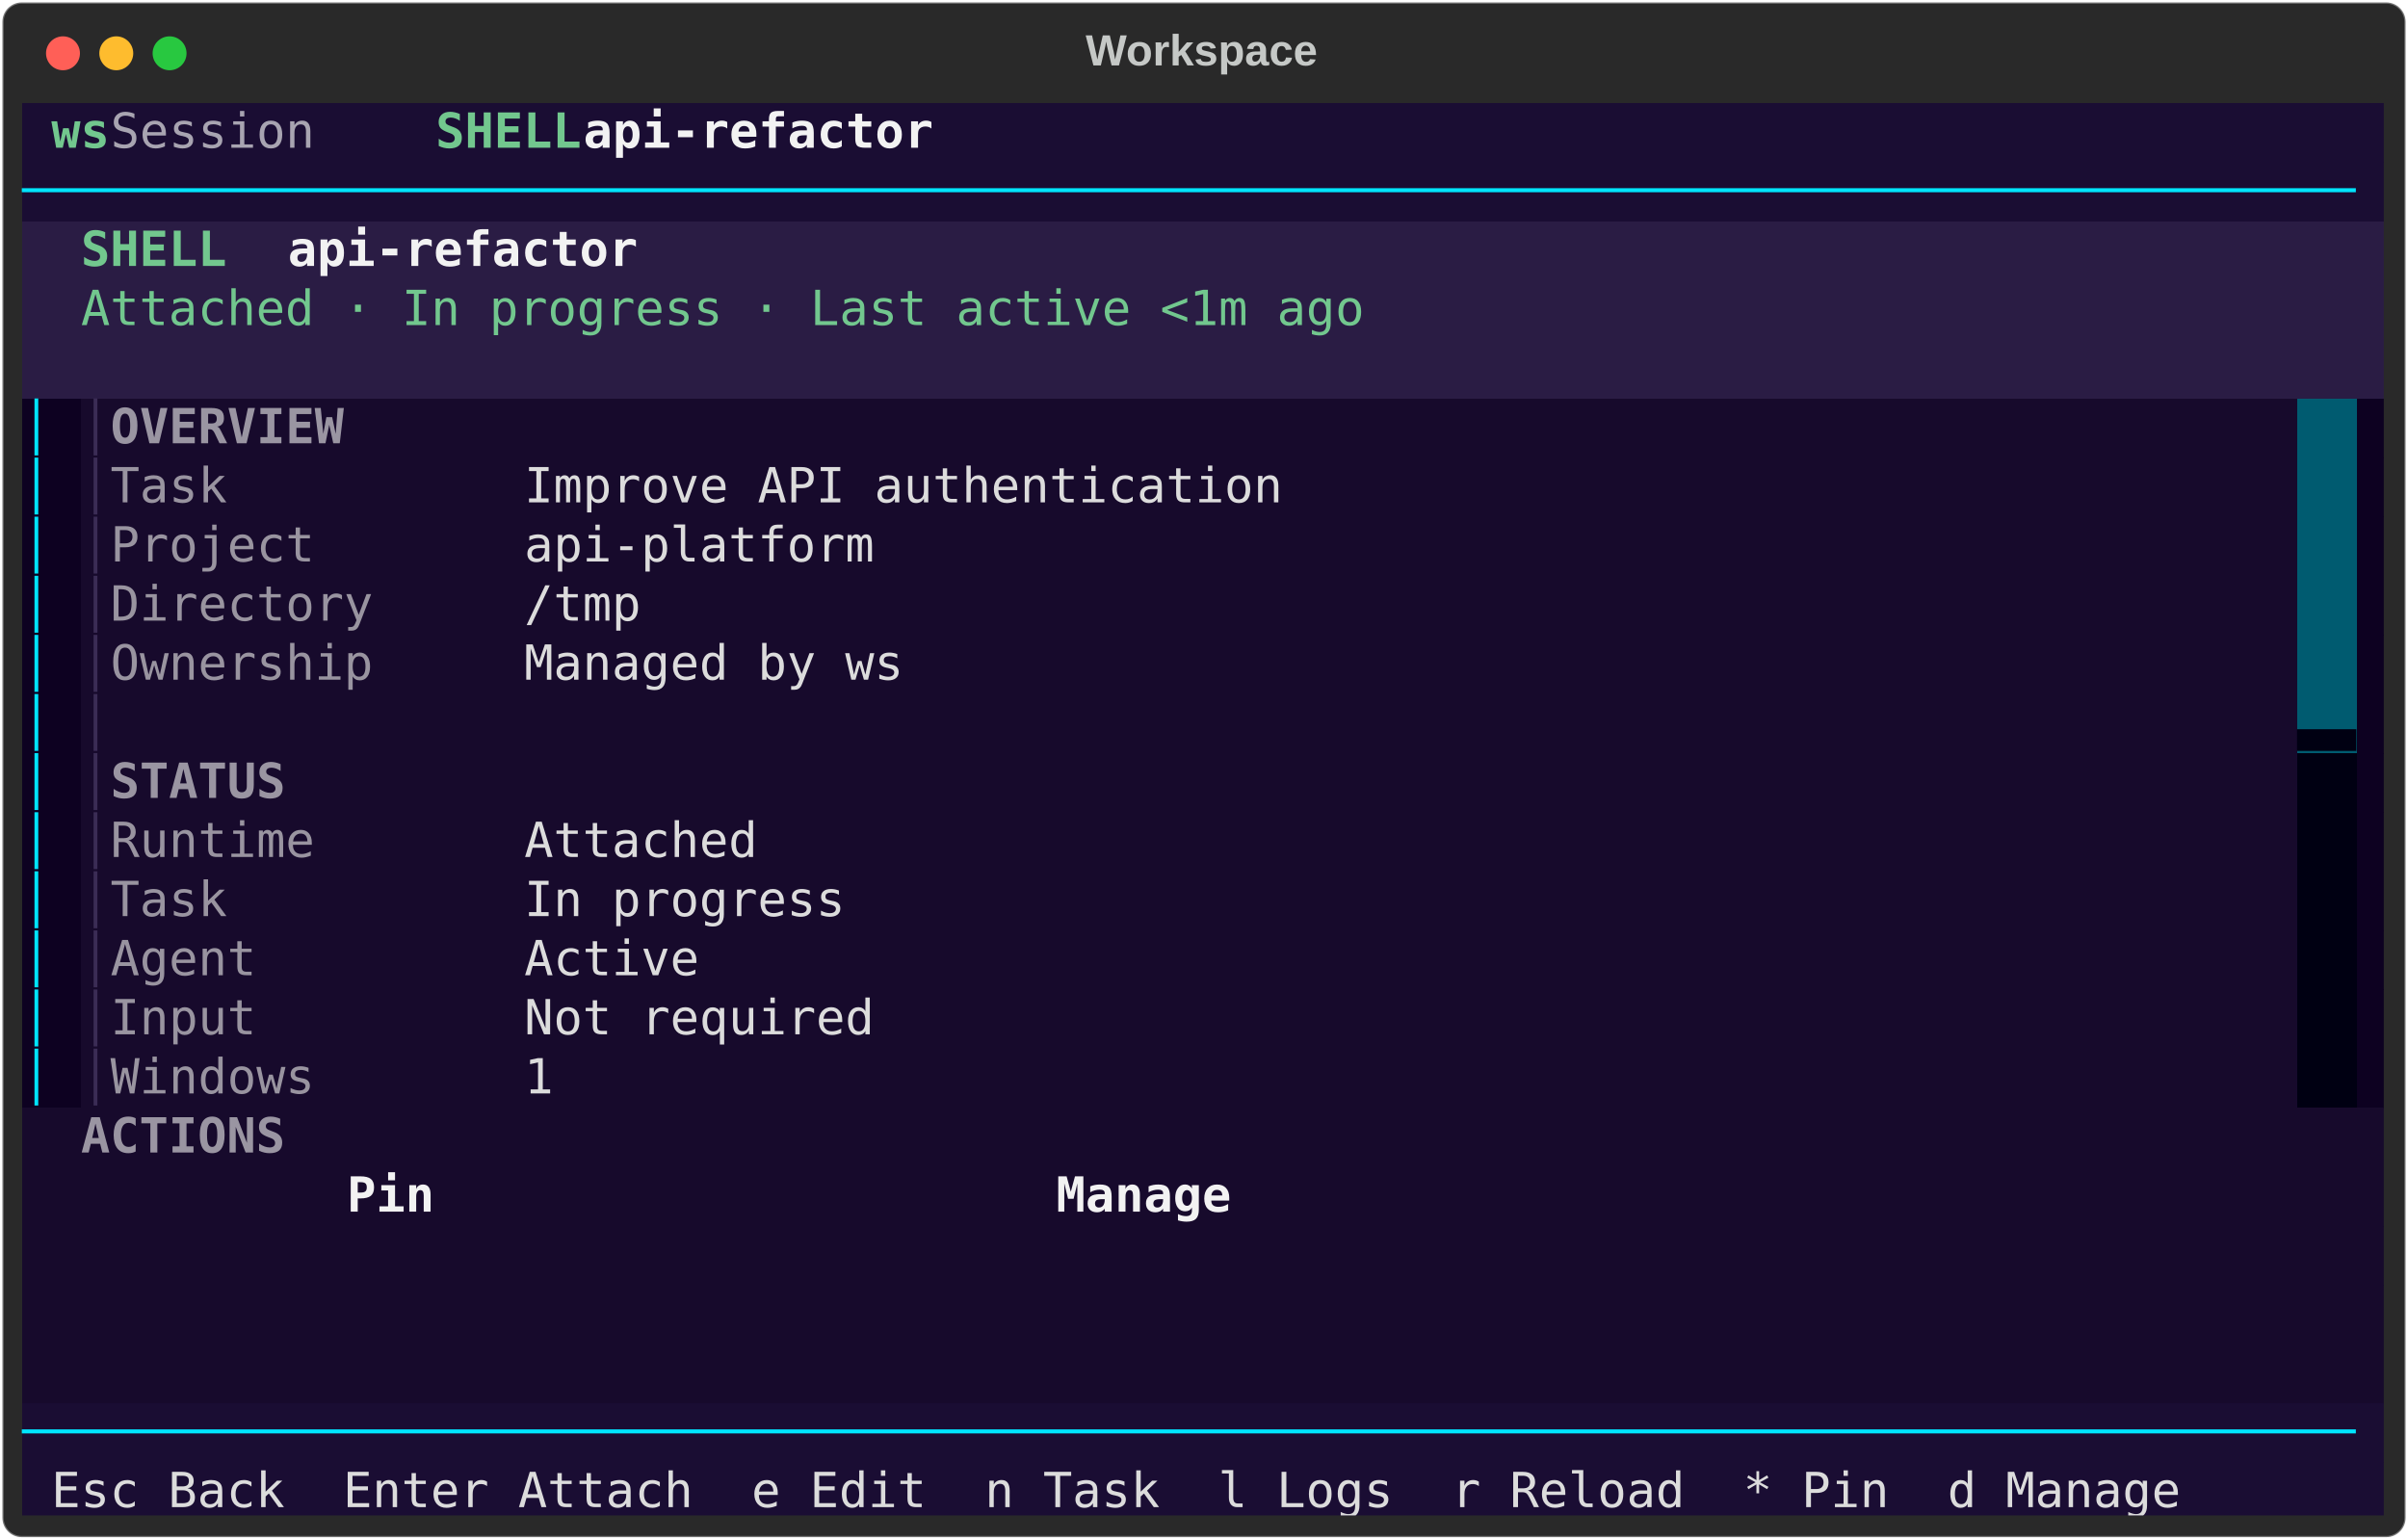
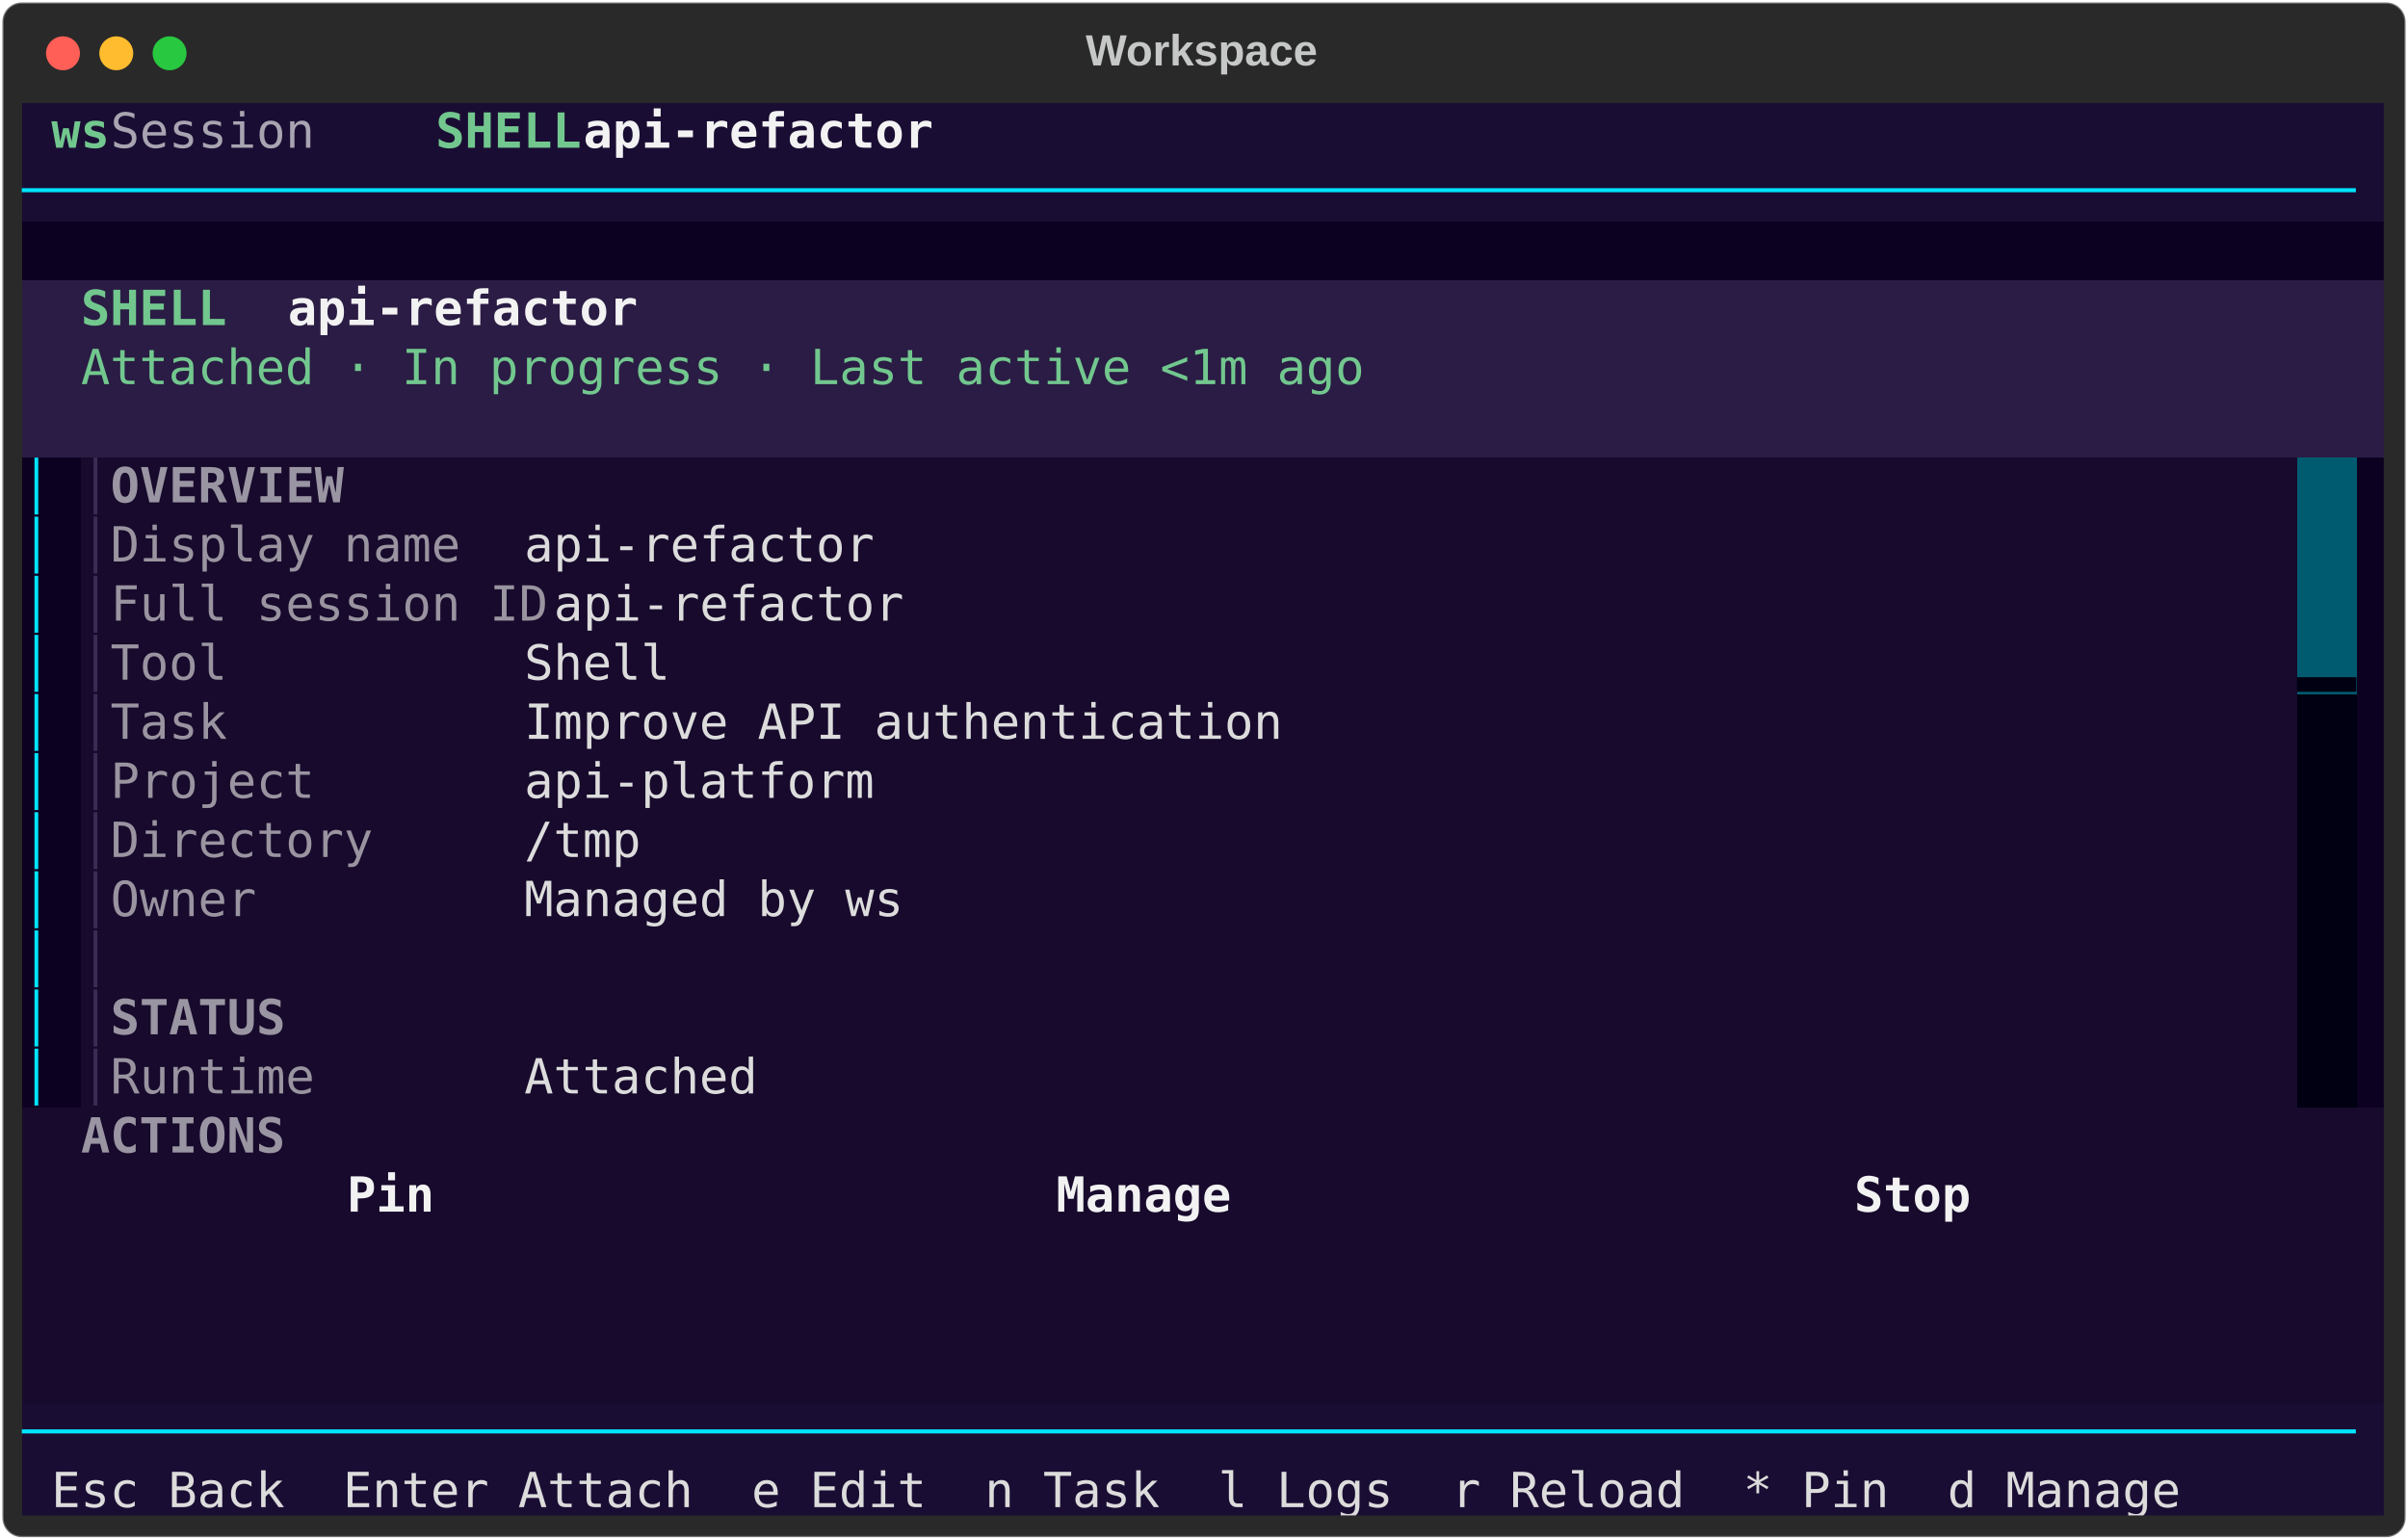
<svg xmlns="http://www.w3.org/2000/svg" class="rich-terminal" viewBox="0 0 994 635.6">
  <style>

    @font-face {
        font-family: "Fira Code";
        src: local("FiraCode-Regular"),
                url("https://cdnjs.cloudflare.com/ajax/libs/firacode/6.2.0/woff2/FiraCode-Regular.woff2") format("woff2"),
                url("https://cdnjs.cloudflare.com/ajax/libs/firacode/6.2.0/woff/FiraCode-Regular.woff") format("woff");
        font-style: normal;
        font-weight: 400;
    }
    @font-face {
        font-family: "Fira Code";
        src: local("FiraCode-Bold"),
                url("https://cdnjs.cloudflare.com/ajax/libs/firacode/6.2.0/woff2/FiraCode-Bold.woff2") format("woff2"),
                url("https://cdnjs.cloudflare.com/ajax/libs/firacode/6.2.0/woff/FiraCode-Bold.woff") format("woff");
        font-style: bold;
        font-weight: 700;
    }

    .terminal-matrix {
        font-family: Fira Code, monospace;
        font-size: 20px;
        line-height: 24.4px;
        font-variant-east-asian: full-width;
    }

    .terminal-title {
        font-size: 18px;
        font-weight: bold;
        font-family: arial;
    }

    .terminal-r1 { fill: #c5c8c6 }
.terminal-r2 { fill: #72c78e;font-weight: bold }
.terminal-r3 { fill: #a8a4b1 }
.terminal-r4 { fill: #f2f2f2;font-weight: bold }
.terminal-r5 { fill: #00e5ff }
.terminal-r6 { fill: #72c78e }
.terminal-r7 { fill: #f2f2f2 }
.terminal-r8 { fill: #3b2c55 }
.terminal-r9 { fill: #9a95a2;font-weight: bold }
.terminal-r10 { fill: #0d0121 }
.terminal-r11 { fill: #9994a0 }
.terminal-r12 { fill: #dcdcdc }
.terminal-r13 { fill: #000012 }
+ .terminal-r14 { fill: #e8b44c }
    </style>
  <defs>
    <clipPath id="terminal-clip-terminal">
      <rect x="0" y="0" width="975.0" height="584.6" />
    </clipPath>
    <clipPath id="terminal-line-0">
      <rect x="0" y="1.5" width="976" height="24.65" />
    </clipPath>
    <clipPath id="terminal-line-1">
      <rect x="0" y="25.9" width="976" height="24.65" />
    </clipPath>
    <clipPath id="terminal-line-2">
      <rect x="0" y="50.3" width="976" height="24.65" />
    </clipPath>
    <clipPath id="terminal-line-3">
      <rect x="0" y="74.7" width="976" height="24.65" />
    </clipPath>
    <clipPath id="terminal-line-4">
      <rect x="0" y="99.1" width="976" height="24.65" />
    </clipPath>
    <clipPath id="terminal-line-5">
      <rect x="0" y="123.5" width="976" height="24.65" />
    </clipPath>
    <clipPath id="terminal-line-6">
      <rect x="0" y="147.9" width="976" height="24.65" />
    </clipPath>
    <clipPath id="terminal-line-7">
      <rect x="0" y="172.3" width="976" height="24.65" />
    </clipPath>
    <clipPath id="terminal-line-8">
      <rect x="0" y="196.7" width="976" height="24.65" />
    </clipPath>
    <clipPath id="terminal-line-9">
      <rect x="0" y="221.1" width="976" height="24.65" />
    </clipPath>
    <clipPath id="terminal-line-10">
      <rect x="0" y="245.5" width="976" height="24.65" />
    </clipPath>
    <clipPath id="terminal-line-11">
      <rect x="0" y="269.9" width="976" height="24.65" />
    </clipPath>
    <clipPath id="terminal-line-12">
      <rect x="0" y="294.3" width="976" height="24.65" />
    </clipPath>
    <clipPath id="terminal-line-13">
      <rect x="0" y="318.7" width="976" height="24.65" />
    </clipPath>
    <clipPath id="terminal-line-14">
      <rect x="0" y="343.1" width="976" height="24.65" />
    </clipPath>
    <clipPath id="terminal-line-15">
      <rect x="0" y="367.5" width="976" height="24.65" />
    </clipPath>
    <clipPath id="terminal-line-16">
      <rect x="0" y="391.9" width="976" height="24.65" />
    </clipPath>
    <clipPath id="terminal-line-17">
      <rect x="0" y="416.3" width="976" height="24.65" />
    </clipPath>
    <clipPath id="terminal-line-18">
      <rect x="0" y="440.7" width="976" height="24.65" />
    </clipPath>
    <clipPath id="terminal-line-19">
      <rect x="0" y="465.1" width="976" height="24.65" />
    </clipPath>
    <clipPath id="terminal-line-20">
      <rect x="0" y="489.5" width="976" height="24.65" />
    </clipPath>
    <clipPath id="terminal-line-21">
      <rect x="0" y="513.9" width="976" height="24.65" />
    </clipPath>
    <clipPath id="terminal-line-22">
      <rect x="0" y="538.3" width="976" height="24.65" />
    </clipPath>
  </defs>
  <rect fill="#292929" stroke="rgba(255,255,255,0.35)" stroke-width="1" x="1" y="1" width="992" height="633.6" rx="8" />
  <text class="terminal-title" fill="#c5c8c6" text-anchor="middle" x="496" y="27">Workspace</text>
  <g transform="translate(26,22)">
    <circle cx="0" cy="0" r="7" fill="#ff5f57" />
    <circle cx="22" cy="0" r="7" fill="#febc2e" />
    <circle cx="44" cy="0" r="7" fill="#28c840" />
  </g>
  <g transform="translate(9, 41)" clip-path="url(#terminal-clip-terminal)">
    <rect fill="#1a0d33" x="0" y="1.5" width="12.2" height="24.65" shape-rendering="crispEdges" />
    <rect fill="#1a0d33" x="12.2" y="1.5" width="24.4" height="24.65" shape-rendering="crispEdges" />
    <rect fill="#1a0d33" x="36.6" y="1.5" width="134.2" height="24.65" shape-rendering="crispEdges" />
    <rect fill="#1a0d33" x="170.8" y="1.5" width="61" height="24.65" shape-rendering="crispEdges" />
    <rect fill="#1a0d33" x="231.8" y="1.5" width="170.8" height="24.65" shape-rendering="crispEdges" />
    <rect fill="#1a0d33" x="402.6" y="1.5" width="573.4" height="24.65" shape-rendering="crispEdges" />
    <rect fill="#1a0d33" x="0" y="25.9" width="976" height="24.65" shape-rendering="crispEdges" />
-     <rect fill="#2a1c44" x="0" y="50.3" width="24.4" height="24.65" shape-rendering="crispEdges" />
-     <rect fill="#2a1c44" x="24.4" y="50.3" width="85.4" height="24.65" shape-rendering="crispEdges" />
-     <rect fill="#2a1c44" x="109.8" y="50.3" width="146.4" height="24.65" shape-rendering="crispEdges" />
-     <rect fill="#2a1c44" x="256.2" y="50.3" width="719.8" height="24.65" shape-rendering="crispEdges" />
+     <rect fill="#0d0121" x="0" y="50.3" width="976" height="24.65" shape-rendering="crispEdges" />
    <rect fill="#2a1c44" x="0" y="74.7" width="24.4" height="24.65" shape-rendering="crispEdges" />
-     <rect fill="#2a1c44" x="24.4" y="74.7" width="536.8" height="24.65" shape-rendering="crispEdges" />
-     <rect fill="#2a1c44" x="561.2" y="74.7" width="414.8" height="24.65" shape-rendering="crispEdges" />
+     <rect fill="#2a1c44" x="24.4" y="74.7" width="85.4" height="24.65" shape-rendering="crispEdges" />
+     <rect fill="#2a1c44" x="109.8" y="74.7" width="146.4" height="24.65" shape-rendering="crispEdges" />
+     <rect fill="#2a1c44" x="256.2" y="74.7" width="719.8" height="24.65" shape-rendering="crispEdges" />
    <rect fill="#2a1c44" x="0" y="99.1" width="24.4" height="24.65" shape-rendering="crispEdges" />
-     <rect fill="#2a1c44" x="24.4" y="99.1" width="927.2" height="24.65" shape-rendering="crispEdges" />
-     <rect fill="#2a1c44" x="951.6" y="99.1" width="24.4" height="24.65" shape-rendering="crispEdges" />
-     <rect fill="#0d0121" x="0" y="123.5" width="12.2" height="24.65" shape-rendering="crispEdges" />
-     <rect fill="#0d0121" x="12.2" y="123.5" width="12.2" height="24.65" shape-rendering="crispEdges" />
-     <rect fill="#170a2c" x="24.4" y="123.5" width="12.2" height="24.65" shape-rendering="crispEdges" />
-     <rect fill="#170a2c" x="36.6" y="123.5" width="97.6" height="24.65" shape-rendering="crispEdges" />
-     <rect fill="#170a2c" x="134.2" y="123.5" width="805.2" height="24.65" shape-rendering="crispEdges" />
-     <rect fill="#005b70" x="939.4" y="123.5" width="24.4" height="24.65" shape-rendering="crispEdges" />
-     <rect fill="#0d0121" x="963.8" y="123.5" width="12.2" height="24.65" shape-rendering="crispEdges" />
+     <rect fill="#2a1c44" x="24.4" y="99.1" width="536.8" height="24.65" shape-rendering="crispEdges" />
+     <rect fill="#2a1c44" x="561.2" y="99.1" width="414.8" height="24.65" shape-rendering="crispEdges" />
+     <rect fill="#2a1c44" x="0" y="123.5" width="24.4" height="24.65" shape-rendering="crispEdges" />
+     <rect fill="#2a1c44" x="24.4" y="123.5" width="927.2" height="24.65" shape-rendering="crispEdges" />
+     <rect fill="#2a1c44" x="951.6" y="123.5" width="24.4" height="24.65" shape-rendering="crispEdges" />
    <rect fill="#0d0121" x="0" y="147.9" width="12.2" height="24.65" shape-rendering="crispEdges" />
    <rect fill="#0d0121" x="12.2" y="147.9" width="12.2" height="24.65" shape-rendering="crispEdges" />
    <rect fill="#170a2c" x="24.4" y="147.9" width="12.2" height="24.65" shape-rendering="crispEdges" />
-     <rect fill="#170a2c" x="36.6" y="147.9" width="170.8" height="24.65" shape-rendering="crispEdges" />
-     <rect fill="#170a2c" x="207.4" y="147.9" width="317.2" height="24.65" shape-rendering="crispEdges" />
-     <rect fill="#170a2c" x="524.6" y="147.9" width="414.8" height="24.65" shape-rendering="crispEdges" />
+     <rect fill="#170a2c" x="36.6" y="147.9" width="97.6" height="24.65" shape-rendering="crispEdges" />
+     <rect fill="#170a2c" x="134.2" y="147.9" width="805.2" height="24.65" shape-rendering="crispEdges" />
    <rect fill="#005b70" x="939.4" y="147.9" width="24.4" height="24.65" shape-rendering="crispEdges" />
    <rect fill="#0d0121" x="963.8" y="147.9" width="12.2" height="24.65" shape-rendering="crispEdges" />
    <rect fill="#0d0121" x="0" y="172.3" width="12.2" height="24.65" shape-rendering="crispEdges" />
    <rect fill="#0d0121" x="12.2" y="172.3" width="12.2" height="24.65" shape-rendering="crispEdges" />
    <rect fill="#170a2c" x="24.4" y="172.3" width="12.2" height="24.65" shape-rendering="crispEdges" />
    <rect fill="#170a2c" x="36.6" y="172.3" width="170.8" height="24.65" shape-rendering="crispEdges" />
    <rect fill="#170a2c" x="207.4" y="172.3" width="146.4" height="24.65" shape-rendering="crispEdges" />
    <rect fill="#170a2c" x="353.8" y="172.3" width="585.6" height="24.65" shape-rendering="crispEdges" />
    <rect fill="#005b70" x="939.4" y="172.3" width="24.4" height="24.65" shape-rendering="crispEdges" />
    <rect fill="#0d0121" x="963.8" y="172.3" width="12.2" height="24.65" shape-rendering="crispEdges" />
    <rect fill="#0d0121" x="0" y="196.7" width="12.2" height="24.65" shape-rendering="crispEdges" />
    <rect fill="#0d0121" x="12.2" y="196.7" width="12.2" height="24.65" shape-rendering="crispEdges" />
    <rect fill="#170a2c" x="24.4" y="196.7" width="12.2" height="24.65" shape-rendering="crispEdges" />
-     <rect fill="#170a2c" x="36.6" y="196.7" width="170.8" height="24.65" shape-rendering="crispEdges" />
-     <rect fill="#170a2c" x="207.4" y="196.7" width="48.8" height="24.65" shape-rendering="crispEdges" />
-     <rect fill="#170a2c" x="256.2" y="196.7" width="683.2" height="24.65" shape-rendering="crispEdges" />
+     <rect fill="#170a2c" x="36.6" y="196.7" width="183" height="24.65" shape-rendering="crispEdges" />
+     <rect fill="#170a2c" x="219.6" y="196.7" width="146.4" height="24.65" shape-rendering="crispEdges" />
+     <rect fill="#170a2c" x="366" y="196.7" width="573.4" height="24.65" shape-rendering="crispEdges" />
    <rect fill="#005b70" x="939.4" y="196.7" width="24.4" height="24.65" shape-rendering="crispEdges" />
    <rect fill="#0d0121" x="963.8" y="196.7" width="12.2" height="24.65" shape-rendering="crispEdges" />
    <rect fill="#0d0121" x="0" y="221.1" width="12.2" height="24.65" shape-rendering="crispEdges" />
    <rect fill="#0d0121" x="12.2" y="221.1" width="12.2" height="24.65" shape-rendering="crispEdges" />
    <rect fill="#170a2c" x="24.4" y="221.1" width="12.2" height="24.65" shape-rendering="crispEdges" />
    <rect fill="#170a2c" x="36.6" y="221.1" width="170.8" height="24.65" shape-rendering="crispEdges" />
-     <rect fill="#170a2c" x="207.4" y="221.1" width="158.6" height="24.65" shape-rendering="crispEdges" />
-     <rect fill="#170a2c" x="366" y="221.1" width="573.4" height="24.65" shape-rendering="crispEdges" />
+     <rect fill="#170a2c" x="207.4" y="221.1" width="61" height="24.65" shape-rendering="crispEdges" />
+     <rect fill="#170a2c" x="268.4" y="221.1" width="671" height="24.65" shape-rendering="crispEdges" />
    <rect fill="#005b70" x="939.4" y="221.1" width="24.4" height="24.65" shape-rendering="crispEdges" />
    <rect fill="#0d0121" x="963.8" y="221.1" width="12.2" height="24.65" shape-rendering="crispEdges" />
    <rect fill="#0d0121" x="0" y="245.5" width="12.2" height="24.65" shape-rendering="crispEdges" />
    <rect fill="#0d0121" x="12.2" y="245.5" width="12.2" height="24.65" shape-rendering="crispEdges" />
    <rect fill="#170a2c" x="24.4" y="245.5" width="12.2" height="24.65" shape-rendering="crispEdges" />
-     <rect fill="#170a2c" x="36.6" y="245.5" width="0" height="24.65" shape-rendering="crispEdges" />
-     <rect fill="#170a2c" x="36.6" y="245.5" width="902.8" height="24.65" shape-rendering="crispEdges" />
-     <rect fill="#005b70" x="939.4" y="245.5" width="24.4" height="24.65" shape-rendering="crispEdges" />
+     <rect fill="#170a2c" x="36.6" y="245.5" width="170.8" height="24.65" shape-rendering="crispEdges" />
+     <rect fill="#170a2c" x="207.4" y="245.5" width="317.2" height="24.65" shape-rendering="crispEdges" />
+     <rect fill="#170a2c" x="524.6" y="245.5" width="414.8" height="24.65" shape-rendering="crispEdges" />
+     <rect fill="#000012" x="939.4" y="245.5" width="24.4" height="24.65" shape-rendering="crispEdges" />
    <rect fill="#0d0121" x="963.8" y="245.5" width="12.2" height="24.65" shape-rendering="crispEdges" />
    <rect fill="#0d0121" x="0" y="269.9" width="12.2" height="24.65" shape-rendering="crispEdges" />
    <rect fill="#0d0121" x="12.2" y="269.9" width="12.2" height="24.65" shape-rendering="crispEdges" />
    <rect fill="#170a2c" x="24.4" y="269.9" width="12.2" height="24.65" shape-rendering="crispEdges" />
-     <rect fill="#170a2c" x="36.6" y="269.9" width="73.2" height="24.65" shape-rendering="crispEdges" />
-     <rect fill="#170a2c" x="109.8" y="269.9" width="829.6" height="24.65" shape-rendering="crispEdges" />
+     <rect fill="#170a2c" x="36.6" y="269.9" width="170.8" height="24.65" shape-rendering="crispEdges" />
+     <rect fill="#170a2c" x="207.4" y="269.9" width="146.4" height="24.65" shape-rendering="crispEdges" />
+     <rect fill="#170a2c" x="353.8" y="269.9" width="585.6" height="24.65" shape-rendering="crispEdges" />
    <rect fill="#000012" x="939.4" y="269.9" width="24.4" height="24.65" shape-rendering="crispEdges" />
    <rect fill="#0d0121" x="963.8" y="269.9" width="12.2" height="24.65" shape-rendering="crispEdges" />
    <rect fill="#0d0121" x="0" y="294.3" width="12.2" height="24.65" shape-rendering="crispEdges" />
    <rect fill="#0d0121" x="12.2" y="294.3" width="12.2" height="24.65" shape-rendering="crispEdges" />
    <rect fill="#170a2c" x="24.4" y="294.3" width="12.2" height="24.65" shape-rendering="crispEdges" />
    <rect fill="#170a2c" x="36.6" y="294.3" width="170.8" height="24.65" shape-rendering="crispEdges" />
-     <rect fill="#170a2c" x="207.4" y="294.3" width="97.6" height="24.65" shape-rendering="crispEdges" />
-     <rect fill="#170a2c" x="305" y="294.3" width="634.4" height="24.65" shape-rendering="crispEdges" />
+     <rect fill="#170a2c" x="207.4" y="294.3" width="48.8" height="24.65" shape-rendering="crispEdges" />
+     <rect fill="#170a2c" x="256.2" y="294.3" width="683.2" height="24.65" shape-rendering="crispEdges" />
    <rect fill="#000012" x="939.4" y="294.3" width="24.4" height="24.65" shape-rendering="crispEdges" />
    <rect fill="#0d0121" x="963.8" y="294.3" width="12.2" height="24.65" shape-rendering="crispEdges" />
    <rect fill="#0d0121" x="0" y="318.7" width="12.2" height="24.65" shape-rendering="crispEdges" />
    <rect fill="#0d0121" x="12.2" y="318.7" width="12.2" height="24.65" shape-rendering="crispEdges" />
    <rect fill="#170a2c" x="24.4" y="318.7" width="12.2" height="24.65" shape-rendering="crispEdges" />
    <rect fill="#170a2c" x="36.6" y="318.7" width="170.8" height="24.65" shape-rendering="crispEdges" />
-     <rect fill="#170a2c" x="207.4" y="318.7" width="134.2" height="24.65" shape-rendering="crispEdges" />
-     <rect fill="#170a2c" x="341.6" y="318.7" width="597.8" height="24.65" shape-rendering="crispEdges" />
+     <rect fill="#170a2c" x="207.4" y="318.7" width="158.6" height="24.65" shape-rendering="crispEdges" />
+     <rect fill="#170a2c" x="366" y="318.7" width="573.4" height="24.65" shape-rendering="crispEdges" />
    <rect fill="#000012" x="939.4" y="318.7" width="24.4" height="24.65" shape-rendering="crispEdges" />
    <rect fill="#0d0121" x="963.8" y="318.7" width="12.2" height="24.65" shape-rendering="crispEdges" />
    <rect fill="#0d0121" x="0" y="343.1" width="12.2" height="24.65" shape-rendering="crispEdges" />
    <rect fill="#0d0121" x="12.2" y="343.1" width="12.2" height="24.65" shape-rendering="crispEdges" />
    <rect fill="#170a2c" x="24.4" y="343.1" width="12.2" height="24.65" shape-rendering="crispEdges" />
-     <rect fill="#170a2c" x="36.6" y="343.1" width="170.8" height="24.65" shape-rendering="crispEdges" />
-     <rect fill="#170a2c" x="207.4" y="343.1" width="73.2" height="24.65" shape-rendering="crispEdges" />
-     <rect fill="#170a2c" x="280.6" y="343.1" width="658.8" height="24.65" shape-rendering="crispEdges" />
+     <rect fill="#170a2c" x="36.6" y="343.1" width="0" height="24.65" shape-rendering="crispEdges" />
+     <rect fill="#170a2c" x="36.6" y="343.1" width="902.8" height="24.65" shape-rendering="crispEdges" />
    <rect fill="#000012" x="939.4" y="343.1" width="24.4" height="24.65" shape-rendering="crispEdges" />
    <rect fill="#0d0121" x="963.8" y="343.1" width="12.2" height="24.65" shape-rendering="crispEdges" />
    <rect fill="#0d0121" x="0" y="367.5" width="12.2" height="24.65" shape-rendering="crispEdges" />
    <rect fill="#0d0121" x="12.2" y="367.5" width="12.2" height="24.65" shape-rendering="crispEdges" />
    <rect fill="#170a2c" x="24.4" y="367.5" width="12.2" height="24.65" shape-rendering="crispEdges" />
-     <rect fill="#170a2c" x="36.6" y="367.5" width="170.8" height="24.65" shape-rendering="crispEdges" />
-     <rect fill="#170a2c" x="207.4" y="367.5" width="146.4" height="24.65" shape-rendering="crispEdges" />
-     <rect fill="#170a2c" x="353.8" y="367.5" width="585.6" height="24.65" shape-rendering="crispEdges" />
+     <rect fill="#170a2c" x="36.6" y="367.5" width="73.2" height="24.65" shape-rendering="crispEdges" />
+     <rect fill="#170a2c" x="109.8" y="367.5" width="829.6" height="24.65" shape-rendering="crispEdges" />
    <rect fill="#000012" x="939.4" y="367.5" width="24.4" height="24.65" shape-rendering="crispEdges" />
    <rect fill="#0d0121" x="963.8" y="367.5" width="12.2" height="24.65" shape-rendering="crispEdges" />
    <rect fill="#0d0121" x="0" y="391.9" width="12.2" height="24.65" shape-rendering="crispEdges" />
    <rect fill="#0d0121" x="12.2" y="391.9" width="12.2" height="24.65" shape-rendering="crispEdges" />
    <rect fill="#170a2c" x="24.4" y="391.9" width="12.2" height="24.65" shape-rendering="crispEdges" />
    <rect fill="#170a2c" x="36.6" y="391.9" width="170.8" height="24.65" shape-rendering="crispEdges" />
-     <rect fill="#170a2c" x="207.4" y="391.9" width="12.2" height="24.65" shape-rendering="crispEdges" />
-     <rect fill="#170a2c" x="219.6" y="391.9" width="719.8" height="24.65" shape-rendering="crispEdges" />
+     <rect fill="#170a2c" x="207.4" y="391.9" width="97.6" height="24.65" shape-rendering="crispEdges" />
+     <rect fill="#170a2c" x="305" y="391.9" width="634.4" height="24.65" shape-rendering="crispEdges" />
    <rect fill="#000012" x="939.4" y="391.9" width="24.4" height="24.65" shape-rendering="crispEdges" />
    <rect fill="#0d0121" x="963.8" y="391.9" width="12.2" height="24.65" shape-rendering="crispEdges" />
    <rect fill="#170a2c" x="0" y="416.3" width="24.4" height="24.65" shape-rendering="crispEdges" />
    <rect fill="#170a2c" x="24.4" y="416.3" width="85.4" height="24.65" shape-rendering="crispEdges" />
    <rect fill="#170a2c" x="109.8" y="416.3" width="866.2" height="24.65" shape-rendering="crispEdges" />
    <rect fill="#170a2c" x="0" y="440.7" width="134.2" height="24.65" shape-rendering="crispEdges" />
    <rect fill="#170a2c" x="134.2" y="440.7" width="61" height="24.65" shape-rendering="crispEdges" />
    <rect fill="#170a2c" x="195.2" y="440.7" width="231.8" height="24.65" shape-rendering="crispEdges" />
    <rect fill="#170a2c" x="427" y="440.7" width="97.6" height="24.65" shape-rendering="crispEdges" />
-     <rect fill="#170a2c" x="524.6" y="440.7" width="451.4" height="24.65" shape-rendering="crispEdges" />
-     <rect fill="#170a2c" x="0" y="465.1" width="976" height="24.65" shape-rendering="crispEdges" />
+     <rect fill="#170a2c" x="524.6" y="440.7" width="231.8" height="24.65" shape-rendering="crispEdges" />
+     <rect fill="#170a2c" x="756.4" y="440.7" width="73.2" height="24.65" shape-rendering="crispEdges" />
+     <rect fill="#170a2c" x="829.6" y="440.7" width="146.4" height="24.65" shape-rendering="crispEdges" />
+     <rect fill="#170a2c" x="0" y="465.1" width="24.4" height="24.65" shape-rendering="crispEdges" />
+     <rect fill="#170a2c" x="24.4" y="465.1" width="0" height="24.65" shape-rendering="crispEdges" />
+     <rect fill="#170a2c" x="24.4" y="465.1" width="951.6" height="24.65" shape-rendering="crispEdges" />
    <rect fill="#170a2c" x="0" y="489.5" width="976" height="24.65" shape-rendering="crispEdges" />
    <rect fill="#170a2c" x="0" y="513.9" width="976" height="24.65" shape-rendering="crispEdges" />
    <rect fill="#1a0d33" x="0" y="538.3" width="976" height="24.65" shape-rendering="crispEdges" />
    <rect fill="#1a0d33" x="0" y="562.7" width="12.2" height="24.65" shape-rendering="crispEdges" />
    <rect fill="#1a0d33" x="12.2" y="562.7" width="890.6" height="24.65" shape-rendering="crispEdges" />
    <rect fill="#1a0d33" x="902.8" y="562.7" width="61" height="24.65" shape-rendering="crispEdges" />
    <rect fill="#1a0d33" x="963.8" y="562.7" width="12.2" height="24.65" shape-rendering="crispEdges" />
    <g class="terminal-matrix">
      <text class="terminal-r2" x="12.2" y="20" textLength="24.4" clip-path="url(#terminal-line-0)">ws</text>
      <text class="terminal-r3" x="36.6" y="20" textLength="134.2" clip-path="url(#terminal-line-0)">  Session  </text>
      <text class="terminal-r2" x="170.8" y="20" textLength="61" clip-path="url(#terminal-line-0)">SHELL</text>
      <text class="terminal-r4" x="231.8" y="20" textLength="170.8" clip-path="url(#terminal-line-0)">  api-refactor</text>
      <text class="terminal-r1" x="976" y="20" textLength="12.2" clip-path="url(#terminal-line-0)">
</text>
      <text class="terminal-r5" x="0" y="44.4" textLength="976" clip-path="url(#terminal-line-1)">────────────────────────────────────────────────────────────────────────────────</text>
      <text class="terminal-r1" x="976" y="44.4" textLength="12.2" clip-path="url(#terminal-line-1)">
</text>
-       <text class="terminal-r2" x="24.4" y="68.8" textLength="85.4" clip-path="url(#terminal-line-2)">SHELL  </text>
-       <text class="terminal-r4" x="109.8" y="68.8" textLength="146.4" clip-path="url(#terminal-line-2)">api-refactor</text>
      <text class="terminal-r1" x="976" y="68.8" textLength="12.2" clip-path="url(#terminal-line-2)">
</text>
-       <text class="terminal-r6" x="24.4" y="93.2" textLength="536.8" clip-path="url(#terminal-line-3)">Attached · In progress · Last active &lt;1m ago</text>
+       <text class="terminal-r2" x="24.4" y="93.2" textLength="85.4" clip-path="url(#terminal-line-3)">SHELL  </text>
+       <text class="terminal-r4" x="109.8" y="93.2" textLength="146.4" clip-path="url(#terminal-line-3)">api-refactor</text>
      <text class="terminal-r1" x="976" y="93.2" textLength="12.2" clip-path="url(#terminal-line-3)">
</text>
+       <text class="terminal-r6" x="24.4" y="117.6" textLength="536.8" clip-path="url(#terminal-line-4)">Attached · In progress · Last active &lt;1m ago</text>
      <text class="terminal-r1" x="976" y="117.6" textLength="12.2" clip-path="url(#terminal-line-4)">
</text>
-       <text class="terminal-r5" x="0" y="142" textLength="12.2" clip-path="url(#terminal-line-5)">│</text>
-       <text class="terminal-r8" x="24.4" y="142" textLength="12.2" clip-path="url(#terminal-line-5)">│</text>
-       <text class="terminal-r9" x="36.6" y="142" textLength="97.6" clip-path="url(#terminal-line-5)">OVERVIEW</text>
      <text class="terminal-r1" x="976" y="142" textLength="12.2" clip-path="url(#terminal-line-5)">
</text>
      <text class="terminal-r5" x="0" y="166.4" textLength="12.2" clip-path="url(#terminal-line-6)">│</text>
      <text class="terminal-r8" x="24.4" y="166.4" textLength="12.2" clip-path="url(#terminal-line-6)">│</text>
-       <text class="terminal-r11" x="36.6" y="166.4" textLength="170.8" clip-path="url(#terminal-line-6)">Task          </text>
-       <text class="terminal-r12" x="207.4" y="166.4" textLength="317.2" clip-path="url(#terminal-line-6)">Improve API authentication</text>
+       <text class="terminal-r9" x="36.6" y="166.4" textLength="97.6" clip-path="url(#terminal-line-6)">OVERVIEW</text>
      <text class="terminal-r1" x="976" y="166.4" textLength="12.2" clip-path="url(#terminal-line-6)">
</text>
      <text class="terminal-r5" x="0" y="190.8" textLength="12.2" clip-path="url(#terminal-line-7)">│</text>
      <text class="terminal-r8" x="24.4" y="190.8" textLength="12.2" clip-path="url(#terminal-line-7)">│</text>
-       <text class="terminal-r11" x="36.6" y="190.8" textLength="170.8" clip-path="url(#terminal-line-7)">Project       </text>
-       <text class="terminal-r12" x="207.4" y="190.8" textLength="146.4" clip-path="url(#terminal-line-7)">api-platform</text>
+       <text class="terminal-r11" x="36.6" y="190.8" textLength="170.8" clip-path="url(#terminal-line-7)">Display name  </text>
+       <text class="terminal-r12" x="207.4" y="190.8" textLength="146.4" clip-path="url(#terminal-line-7)">api-refactor</text>
      <text class="terminal-r1" x="976" y="190.8" textLength="12.2" clip-path="url(#terminal-line-7)">
</text>
      <text class="terminal-r5" x="0" y="215.2" textLength="12.2" clip-path="url(#terminal-line-8)">│</text>
      <text class="terminal-r8" x="24.4" y="215.2" textLength="12.2" clip-path="url(#terminal-line-8)">│</text>
-       <text class="terminal-r11" x="36.6" y="215.2" textLength="170.8" clip-path="url(#terminal-line-8)">Directory     </text>
-       <text class="terminal-r12" x="207.4" y="215.2" textLength="48.8" clip-path="url(#terminal-line-8)">/tmp</text>
+       <text class="terminal-r11" x="36.6" y="215.2" textLength="183" clip-path="url(#terminal-line-8)">Full session ID</text>
+       <text class="terminal-r12" x="219.6" y="215.2" textLength="146.4" clip-path="url(#terminal-line-8)">api-refactor</text>
      <text class="terminal-r1" x="976" y="215.2" textLength="12.2" clip-path="url(#terminal-line-8)">
</text>
      <text class="terminal-r5" x="0" y="239.6" textLength="12.2" clip-path="url(#terminal-line-9)">│</text>
      <text class="terminal-r8" x="24.4" y="239.6" textLength="12.2" clip-path="url(#terminal-line-9)">│</text>
-       <text class="terminal-r11" x="36.6" y="239.6" textLength="170.8" clip-path="url(#terminal-line-9)">Ownership     </text>
-       <text class="terminal-r12" x="207.4" y="239.6" textLength="158.6" clip-path="url(#terminal-line-9)">Managed by ws</text>
+       <text class="terminal-r11" x="36.6" y="239.6" textLength="170.8" clip-path="url(#terminal-line-9)">Tool          </text>
+       <text class="terminal-r12" x="207.4" y="239.6" textLength="61" clip-path="url(#terminal-line-9)">Shell</text>
+       <text class="terminal-r13" x="939.4" y="239.6" textLength="24.4" clip-path="url(#terminal-line-9)">▂▂</text>
      <text class="terminal-r1" x="976" y="239.6" textLength="12.2" clip-path="url(#terminal-line-9)">
</text>
      <text class="terminal-r5" x="0" y="264" textLength="12.2" clip-path="url(#terminal-line-10)">│</text>
      <text class="terminal-r8" x="24.4" y="264" textLength="12.2" clip-path="url(#terminal-line-10)">│</text>
-       <text class="terminal-r13" x="939.4" y="264" textLength="24.4" clip-path="url(#terminal-line-10)">▃▃</text>
+       <text class="terminal-r11" x="36.6" y="264" textLength="170.8" clip-path="url(#terminal-line-10)">Task          </text>
+       <text class="terminal-r12" x="207.4" y="264" textLength="317.2" clip-path="url(#terminal-line-10)">Improve API authentication</text>
      <text class="terminal-r1" x="976" y="264" textLength="12.2" clip-path="url(#terminal-line-10)">
</text>
      <text class="terminal-r5" x="0" y="288.4" textLength="12.2" clip-path="url(#terminal-line-11)">│</text>
      <text class="terminal-r8" x="24.4" y="288.4" textLength="12.2" clip-path="url(#terminal-line-11)">│</text>
-       <text class="terminal-r9" x="36.6" y="288.4" textLength="73.2" clip-path="url(#terminal-line-11)">STATUS</text>
+       <text class="terminal-r11" x="36.6" y="288.4" textLength="170.8" clip-path="url(#terminal-line-11)">Project       </text>
+       <text class="terminal-r12" x="207.4" y="288.4" textLength="146.4" clip-path="url(#terminal-line-11)">api-platform</text>
      <text class="terminal-r1" x="976" y="288.4" textLength="12.2" clip-path="url(#terminal-line-11)">
</text>
      <text class="terminal-r5" x="0" y="312.8" textLength="12.2" clip-path="url(#terminal-line-12)">│</text>
      <text class="terminal-r8" x="24.4" y="312.8" textLength="12.2" clip-path="url(#terminal-line-12)">│</text>
-       <text class="terminal-r11" x="36.6" y="312.8" textLength="170.8" clip-path="url(#terminal-line-12)">Runtime       </text>
-       <text class="terminal-r12" x="207.4" y="312.8" textLength="97.6" clip-path="url(#terminal-line-12)">Attached</text>
+       <text class="terminal-r11" x="36.6" y="312.8" textLength="170.8" clip-path="url(#terminal-line-12)">Directory     </text>
+       <text class="terminal-r12" x="207.4" y="312.8" textLength="48.8" clip-path="url(#terminal-line-12)">/tmp</text>
      <text class="terminal-r1" x="976" y="312.8" textLength="12.2" clip-path="url(#terminal-line-12)">
</text>
      <text class="terminal-r5" x="0" y="337.2" textLength="12.2" clip-path="url(#terminal-line-13)">│</text>
      <text class="terminal-r8" x="24.4" y="337.2" textLength="12.2" clip-path="url(#terminal-line-13)">│</text>
-       <text class="terminal-r11" x="36.6" y="337.2" textLength="170.8" clip-path="url(#terminal-line-13)">Task          </text>
-       <text class="terminal-r12" x="207.4" y="337.2" textLength="134.2" clip-path="url(#terminal-line-13)">In progress</text>
+       <text class="terminal-r11" x="36.6" y="337.2" textLength="170.8" clip-path="url(#terminal-line-13)">Owner         </text>
+       <text class="terminal-r12" x="207.4" y="337.2" textLength="158.6" clip-path="url(#terminal-line-13)">Managed by ws</text>
      <text class="terminal-r1" x="976" y="337.2" textLength="12.2" clip-path="url(#terminal-line-13)">
</text>
      <text class="terminal-r5" x="0" y="361.6" textLength="12.2" clip-path="url(#terminal-line-14)">│</text>
      <text class="terminal-r8" x="24.4" y="361.6" textLength="12.2" clip-path="url(#terminal-line-14)">│</text>
-       <text class="terminal-r11" x="36.6" y="361.6" textLength="170.8" clip-path="url(#terminal-line-14)">Agent         </text>
-       <text class="terminal-r12" x="207.4" y="361.6" textLength="73.2" clip-path="url(#terminal-line-14)">Active</text>
      <text class="terminal-r1" x="976" y="361.6" textLength="12.2" clip-path="url(#terminal-line-14)">
</text>
      <text class="terminal-r5" x="0" y="386" textLength="12.2" clip-path="url(#terminal-line-15)">│</text>
      <text class="terminal-r8" x="24.4" y="386" textLength="12.2" clip-path="url(#terminal-line-15)">│</text>
-       <text class="terminal-r11" x="36.6" y="386" textLength="170.8" clip-path="url(#terminal-line-15)">Input         </text>
-       <text class="terminal-r12" x="207.4" y="386" textLength="146.4" clip-path="url(#terminal-line-15)">Not required</text>
+       <text class="terminal-r9" x="36.6" y="386" textLength="73.2" clip-path="url(#terminal-line-15)">STATUS</text>
      <text class="terminal-r1" x="976" y="386" textLength="12.2" clip-path="url(#terminal-line-15)">
</text>
      <text class="terminal-r5" x="0" y="410.4" textLength="12.2" clip-path="url(#terminal-line-16)">│</text>
      <text class="terminal-r8" x="24.4" y="410.4" textLength="12.2" clip-path="url(#terminal-line-16)">│</text>
-       <text class="terminal-r11" x="36.6" y="410.4" textLength="170.8" clip-path="url(#terminal-line-16)">Windows       </text>
-       <text class="terminal-r12" x="207.4" y="410.4" textLength="12.2" clip-path="url(#terminal-line-16)">1</text>
+       <text class="terminal-r11" x="36.6" y="410.4" textLength="170.8" clip-path="url(#terminal-line-16)">Runtime       </text>
+       <text class="terminal-r12" x="207.4" y="410.4" textLength="97.6" clip-path="url(#terminal-line-16)">Attached</text>
      <text class="terminal-r1" x="976" y="410.4" textLength="12.2" clip-path="url(#terminal-line-16)">
</text>
      <text class="terminal-r9" x="24.4" y="434.8" textLength="85.4" clip-path="url(#terminal-line-17)">ACTIONS</text>
      <text class="terminal-r1" x="976" y="434.8" textLength="12.2" clip-path="url(#terminal-line-17)">
</text>
      <text class="terminal-r4" x="134.2" y="459.2" textLength="61" clip-path="url(#terminal-line-18)"> Pin </text>
      <text class="terminal-r4" x="427" y="459.2" textLength="97.6" clip-path="url(#terminal-line-18)"> Manage </text>
+       <text class="terminal-r4" x="756.4" y="459.2" textLength="73.2" clip-path="url(#terminal-line-18)"> Stop </text>
      <text class="terminal-r1" x="976" y="459.2" textLength="12.2" clip-path="url(#terminal-line-18)">
</text>
      <text class="terminal-r1" x="976" y="483.6" textLength="12.2" clip-path="url(#terminal-line-19)">
</text>
      <text class="terminal-r1" x="976" y="508" textLength="12.2" clip-path="url(#terminal-line-20)">
</text>
      <text class="terminal-r1" x="976" y="532.4" textLength="12.2" clip-path="url(#terminal-line-21)">
</text>
      <text class="terminal-r5" x="0" y="556.8" textLength="976" clip-path="url(#terminal-line-22)">────────────────────────────────────────────────────────────────────────────────</text>
      <text class="terminal-r1" x="976" y="556.8" textLength="12.2" clip-path="url(#terminal-line-22)">
</text>
      <text class="terminal-r12" x="12.2" y="581.2" textLength="890.6" clip-path="url(#terminal-line-23)">Esc Back  Enter Attach  e Edit  n Task  l Logs  r Reload  * Pin  d Manage</text>
    </g>
  </g>
</svg>
